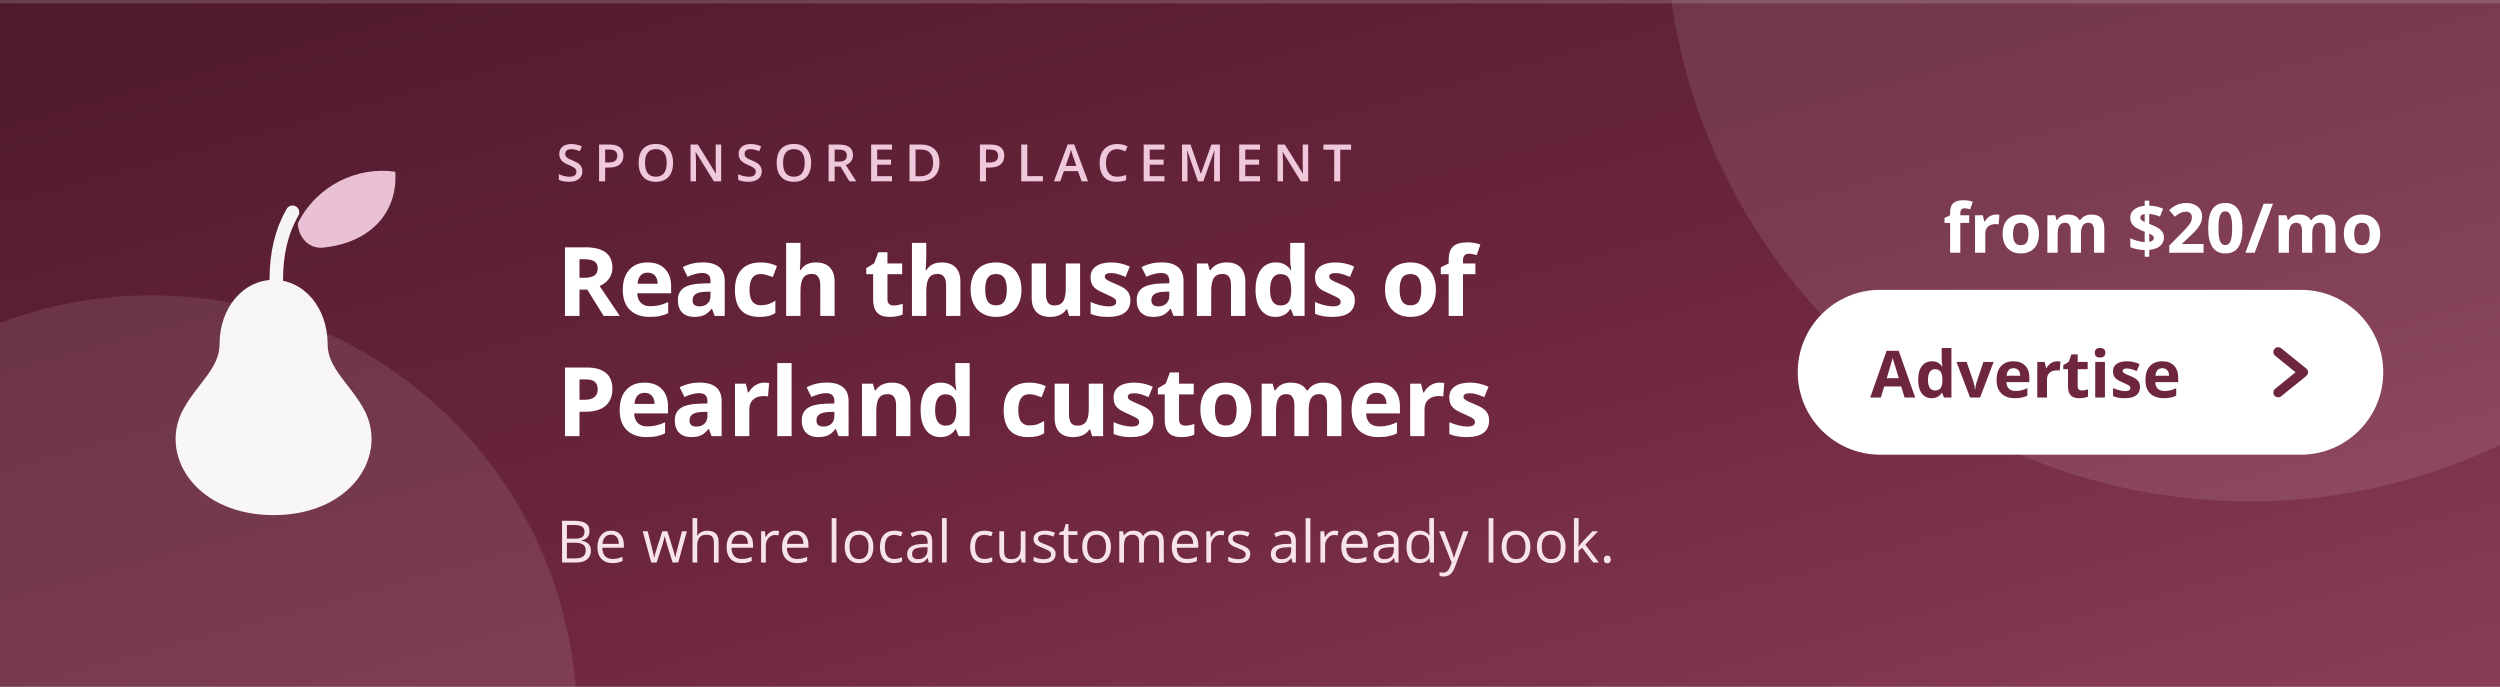
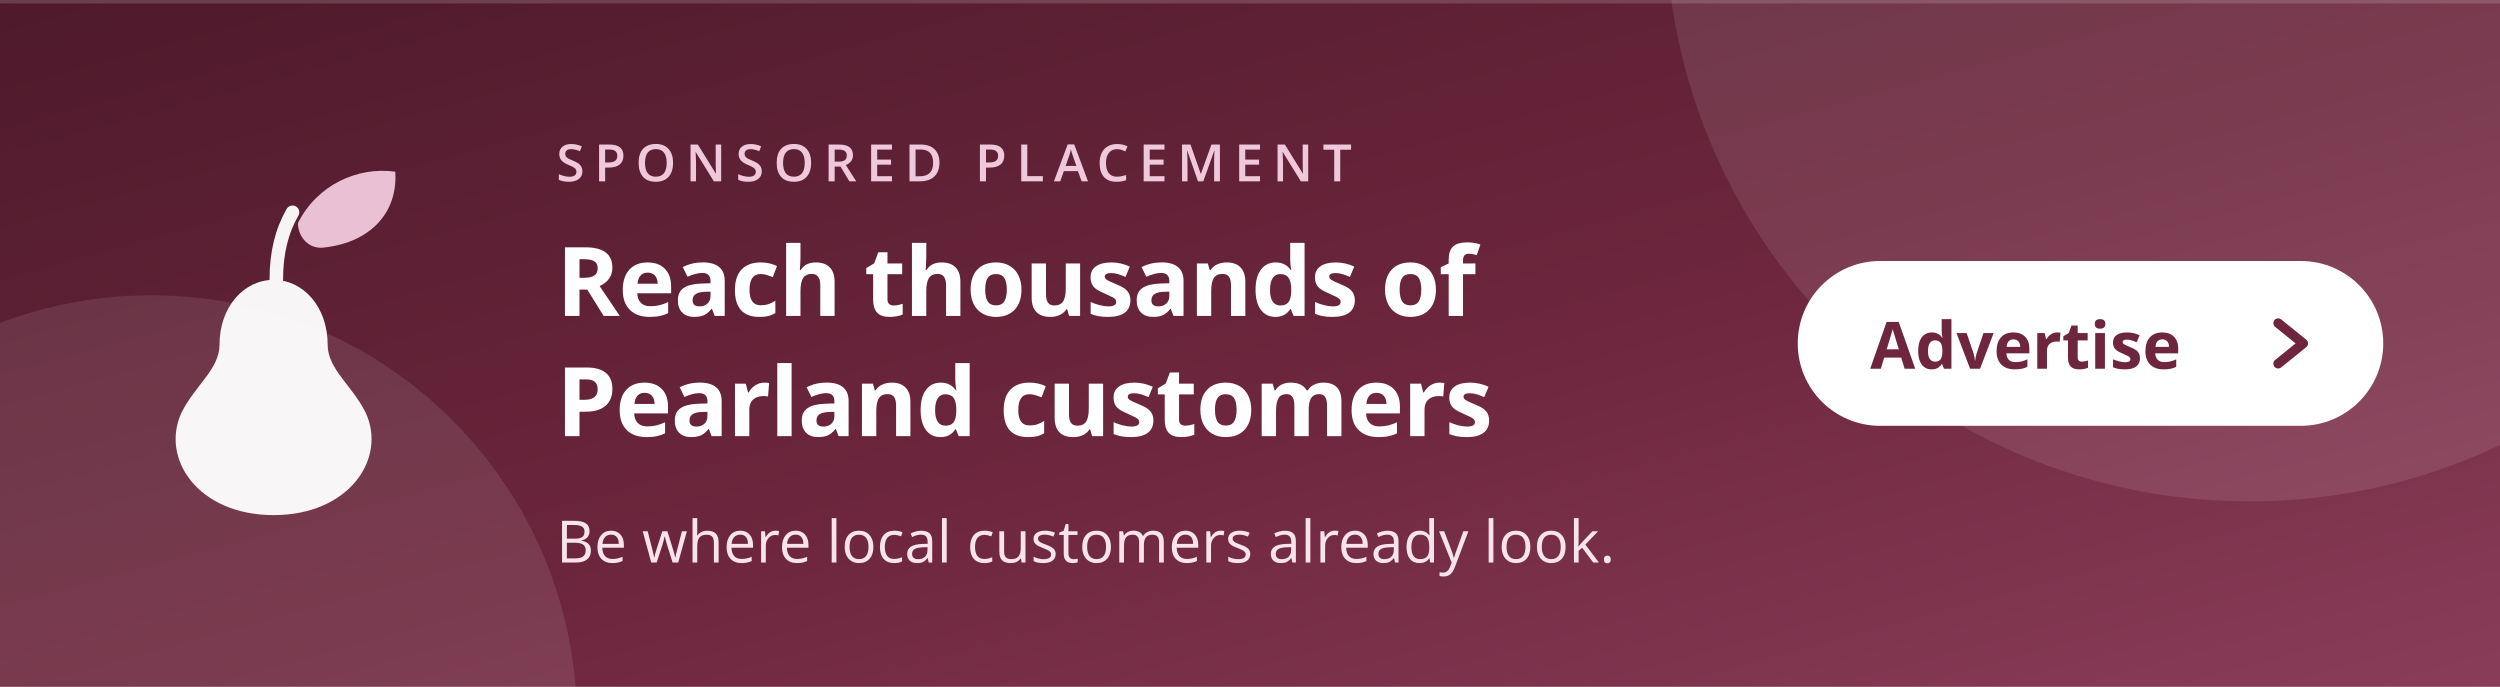
<svg xmlns="http://www.w3.org/2000/svg" viewBox="0 0 728 200" width="728" height="200" role="img" aria-label="Reach thousands of Pearland customers — advertise on Pearland411">
  <defs>
    <linearGradient id="gburgundy728x200" x1="0" y1="0" x2="1" y2="1">
      <stop offset="0" stop-color="#4E1A2B" />
      <stop offset="0.55" stop-color="#6D263D" />
      <stop offset="1" stop-color="#8A3D59" />
    </linearGradient>
  </defs>
  <rect width="728" height="200" fill="url(#gburgundy728x200)" />
  <g opacity="0.10" fill="#FFFFFF">
    <circle cx="655" cy="-24" r="170" />
    <circle cx="44" cy="210" r="124" />
  </g>
  <rect x="0" y="0" width="728" height="1" fill="#FFFFFF" opacity="0.16" />
  <g transform="translate(84.0 100.0)">
    <g transform="scale(0.7874) translate(-5.5 16.5)">
      <g transform="scale(1.0)" opacity="0.95">
        <path d="M0-40c-11 0-20 10-20 24 0 9-9 15-14 25-8 17 6 38 34 38s42-21 34-38c-5-10-14-16-14-25 0-14-9-24-20-24z" fill="#FFFFFF" />
        <path d="M1-40c0-10 2-18 6-25" stroke="#FFFFFF" stroke-width="5" stroke-linecap="round" fill="none" />
        <path d="M9-61c7-14 22-21 36-19 1 15-9 26-26 28-6 1-10-4-10-9z" fill="#F0C8DC" />
      </g>
    </g>
  </g>
  <text x="162.0" y="52.8" font-family="'Open Sans',system-ui,-apple-system,'Segoe UI',Roboto,Arial,sans-serif" font-size="15.0" font-weight="600" fill="#F0C8DC" letter-spacing="2.80">SPONSORED PLACEMENT</text>
  <text x="162.0" y="92.0" font-family="'Poppins','Open Sans',system-ui,-apple-system,'Segoe UI',Roboto,Arial,sans-serif" font-size="28.0" font-weight="700" fill="#FFFFFF" letter-spacing="-0.40">Reach thousands of</text>
  <text x="162.0" y="127.0" font-family="'Poppins','Open Sans',system-ui,-apple-system,'Segoe UI',Roboto,Arial,sans-serif" font-size="28.0" font-weight="700" fill="#FFFFFF" letter-spacing="-0.40">Pearland customers</text>
  <text x="162.0" y="163.8" font-family="'Open Sans',system-ui,-apple-system,'Segoe UI',Roboto,Arial,sans-serif" font-size="17.0" font-weight="400" fill="#F6E3EC">Be where local customers already look.</text>
-   <text x="694.0" y="73.6" text-anchor="end" font-family="'Poppins','Open Sans',system-ui,-apple-system,'Segoe UI',Roboto,Arial,sans-serif" font-size="20.0" font-weight="700" fill="#FFFFFF">from $20/mo</text>
  <g>
-     <rect x="523.5" y="84.4" width="170.5" height="48.0" rx="24.0" fill="#FFFFFF" />
-     <text x="544.6" y="108.4" dominant-baseline="central" font-family="'Poppins','Open Sans',system-ui,-apple-system,'Segoe UI',Roboto,Arial,sans-serif" font-size="19.0" font-weight="700" fill="#6D263D">Advertise</text>
-     <path d="M663.4 102.5L670.7 108.4L663.4 114.3" fill="none" stroke="#6D263D" stroke-width="2.8" stroke-linecap="round" stroke-linejoin="round" />
+     <rect x="523.5" y="76.0" width="170.5" height="48.0" rx="24.0" fill="#FFFFFF" />
+     <text x="544.6" y="100.0" dominant-baseline="central" font-family="'Poppins','Open Sans',system-ui,-apple-system,'Segoe UI',Roboto,Arial,sans-serif" font-size="19.0" font-weight="700" fill="#6D263D">Advertise</text>
+     <path d="M663.4 94.1L670.7 100.0L663.4 105.9" fill="none" stroke="#6D263D" stroke-width="2.8" stroke-linecap="round" stroke-linejoin="round" />
  </g>
</svg>
